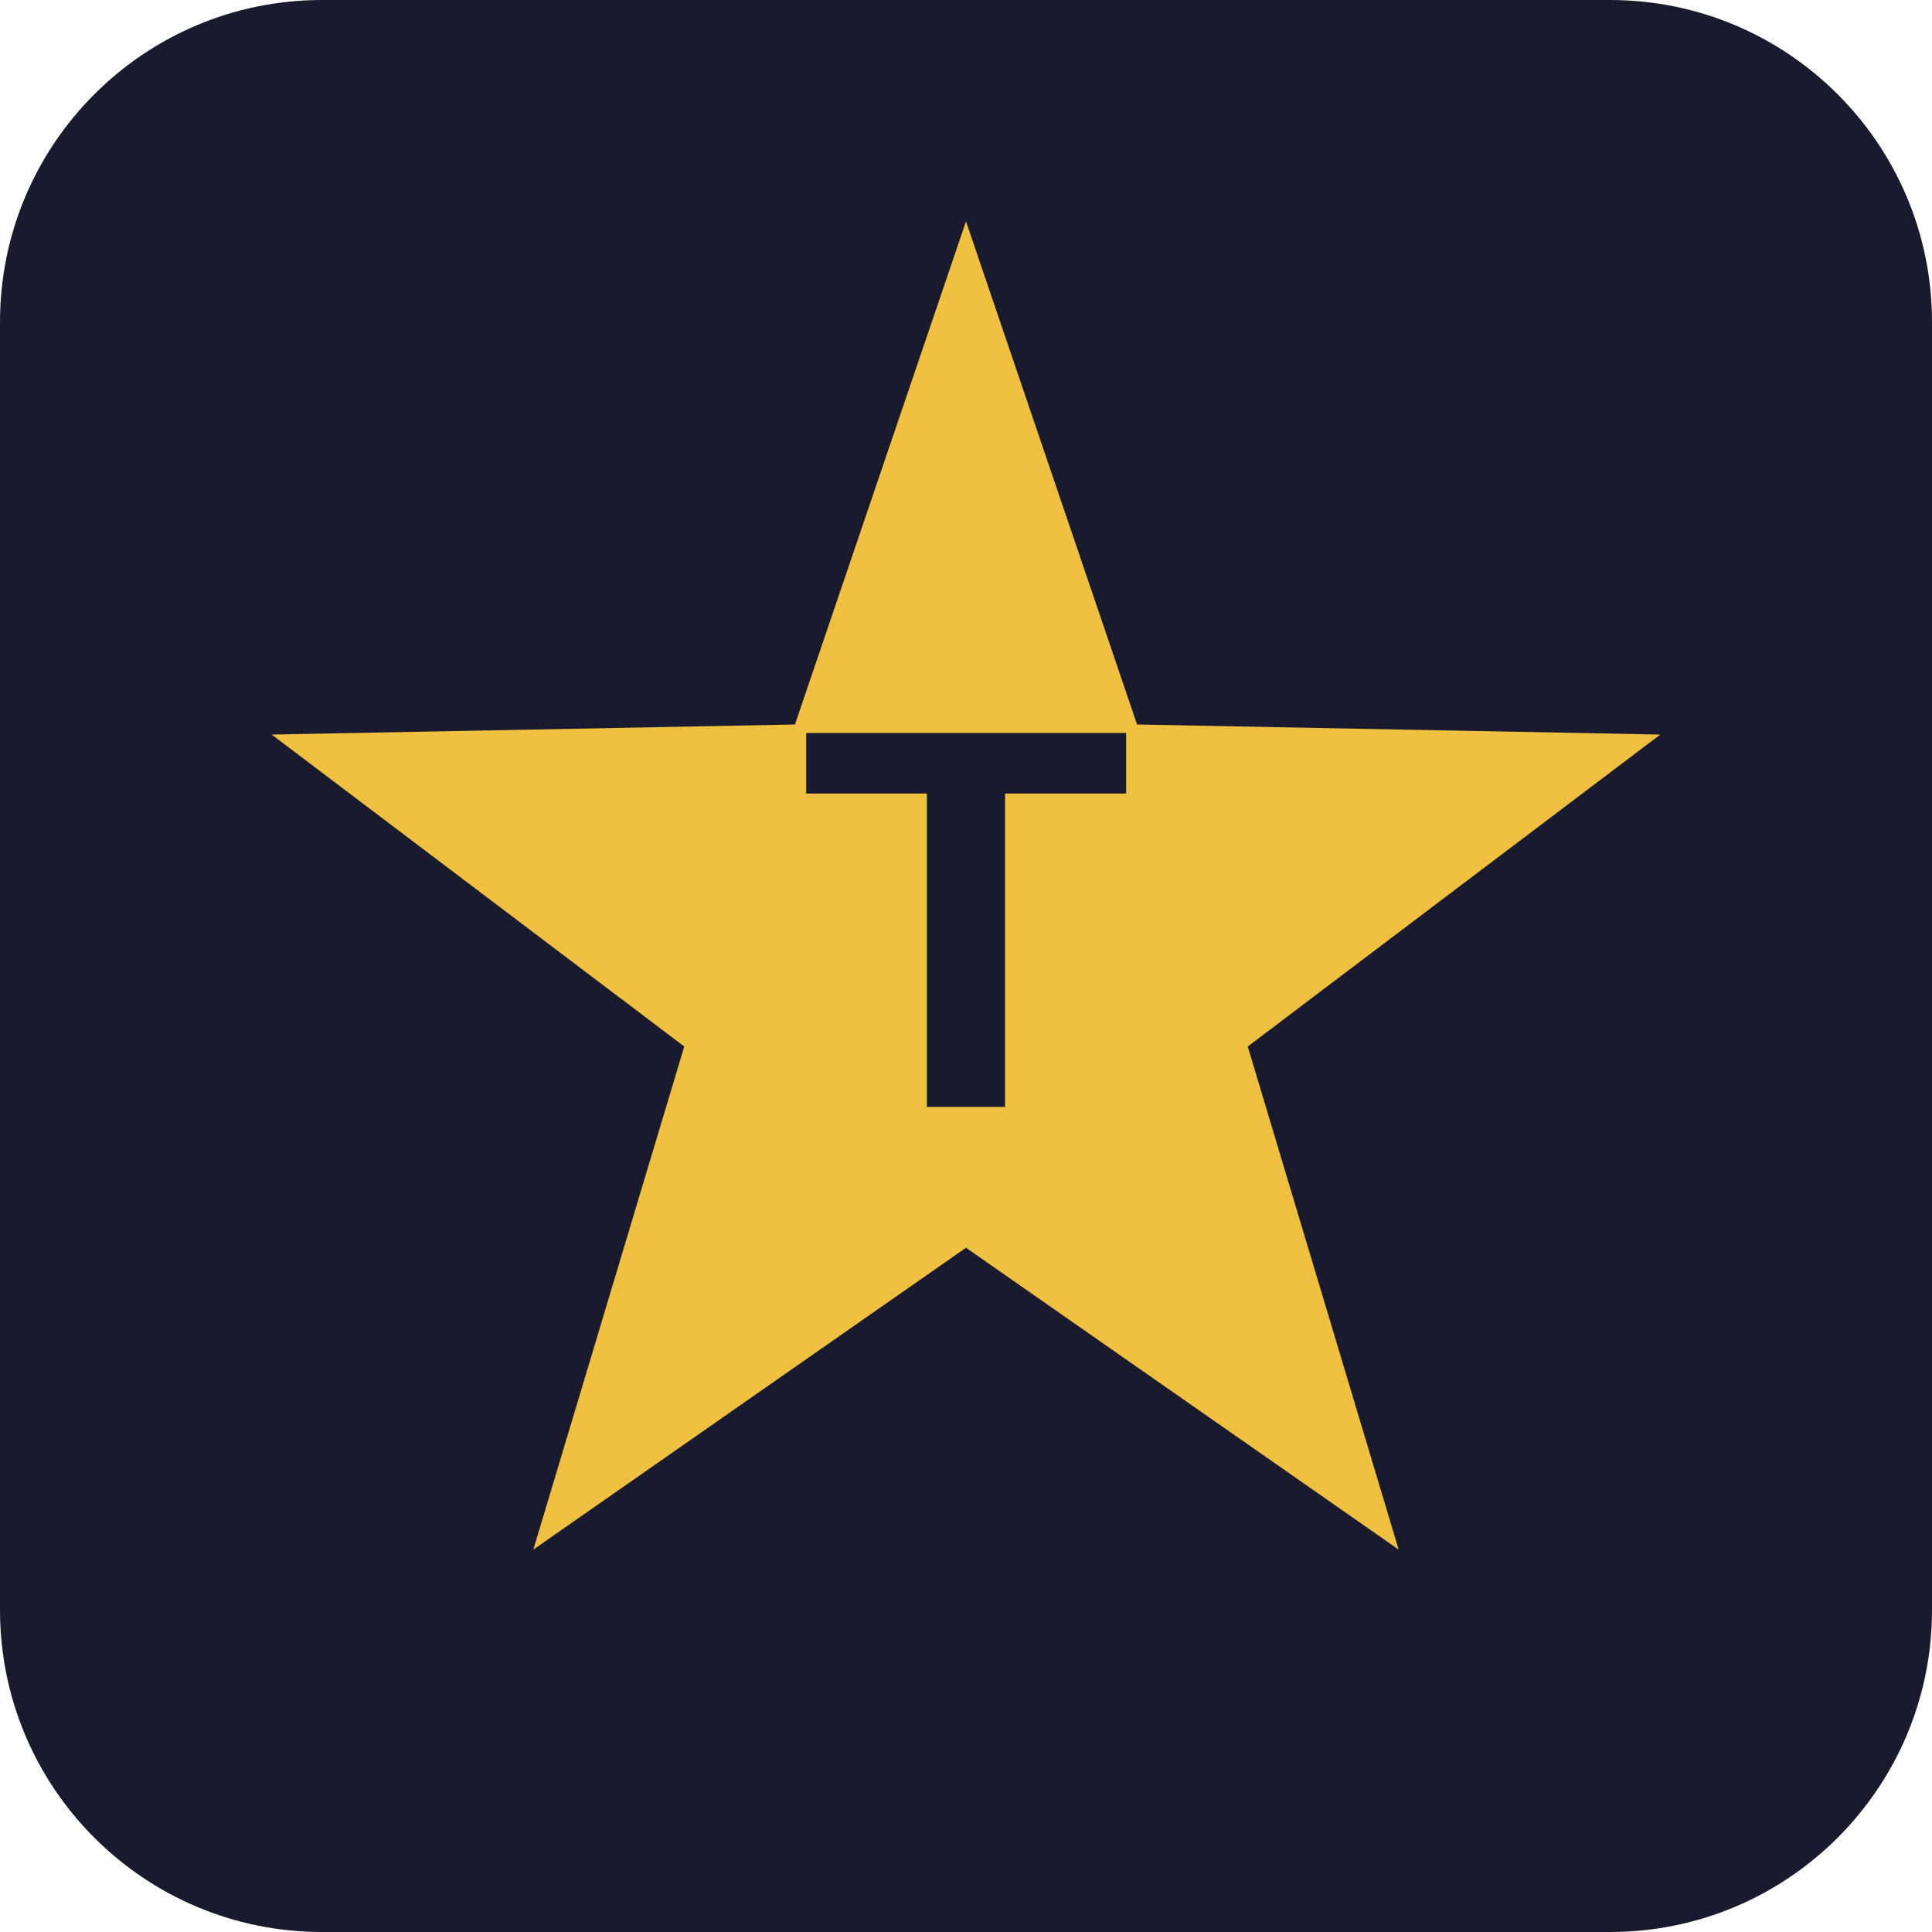
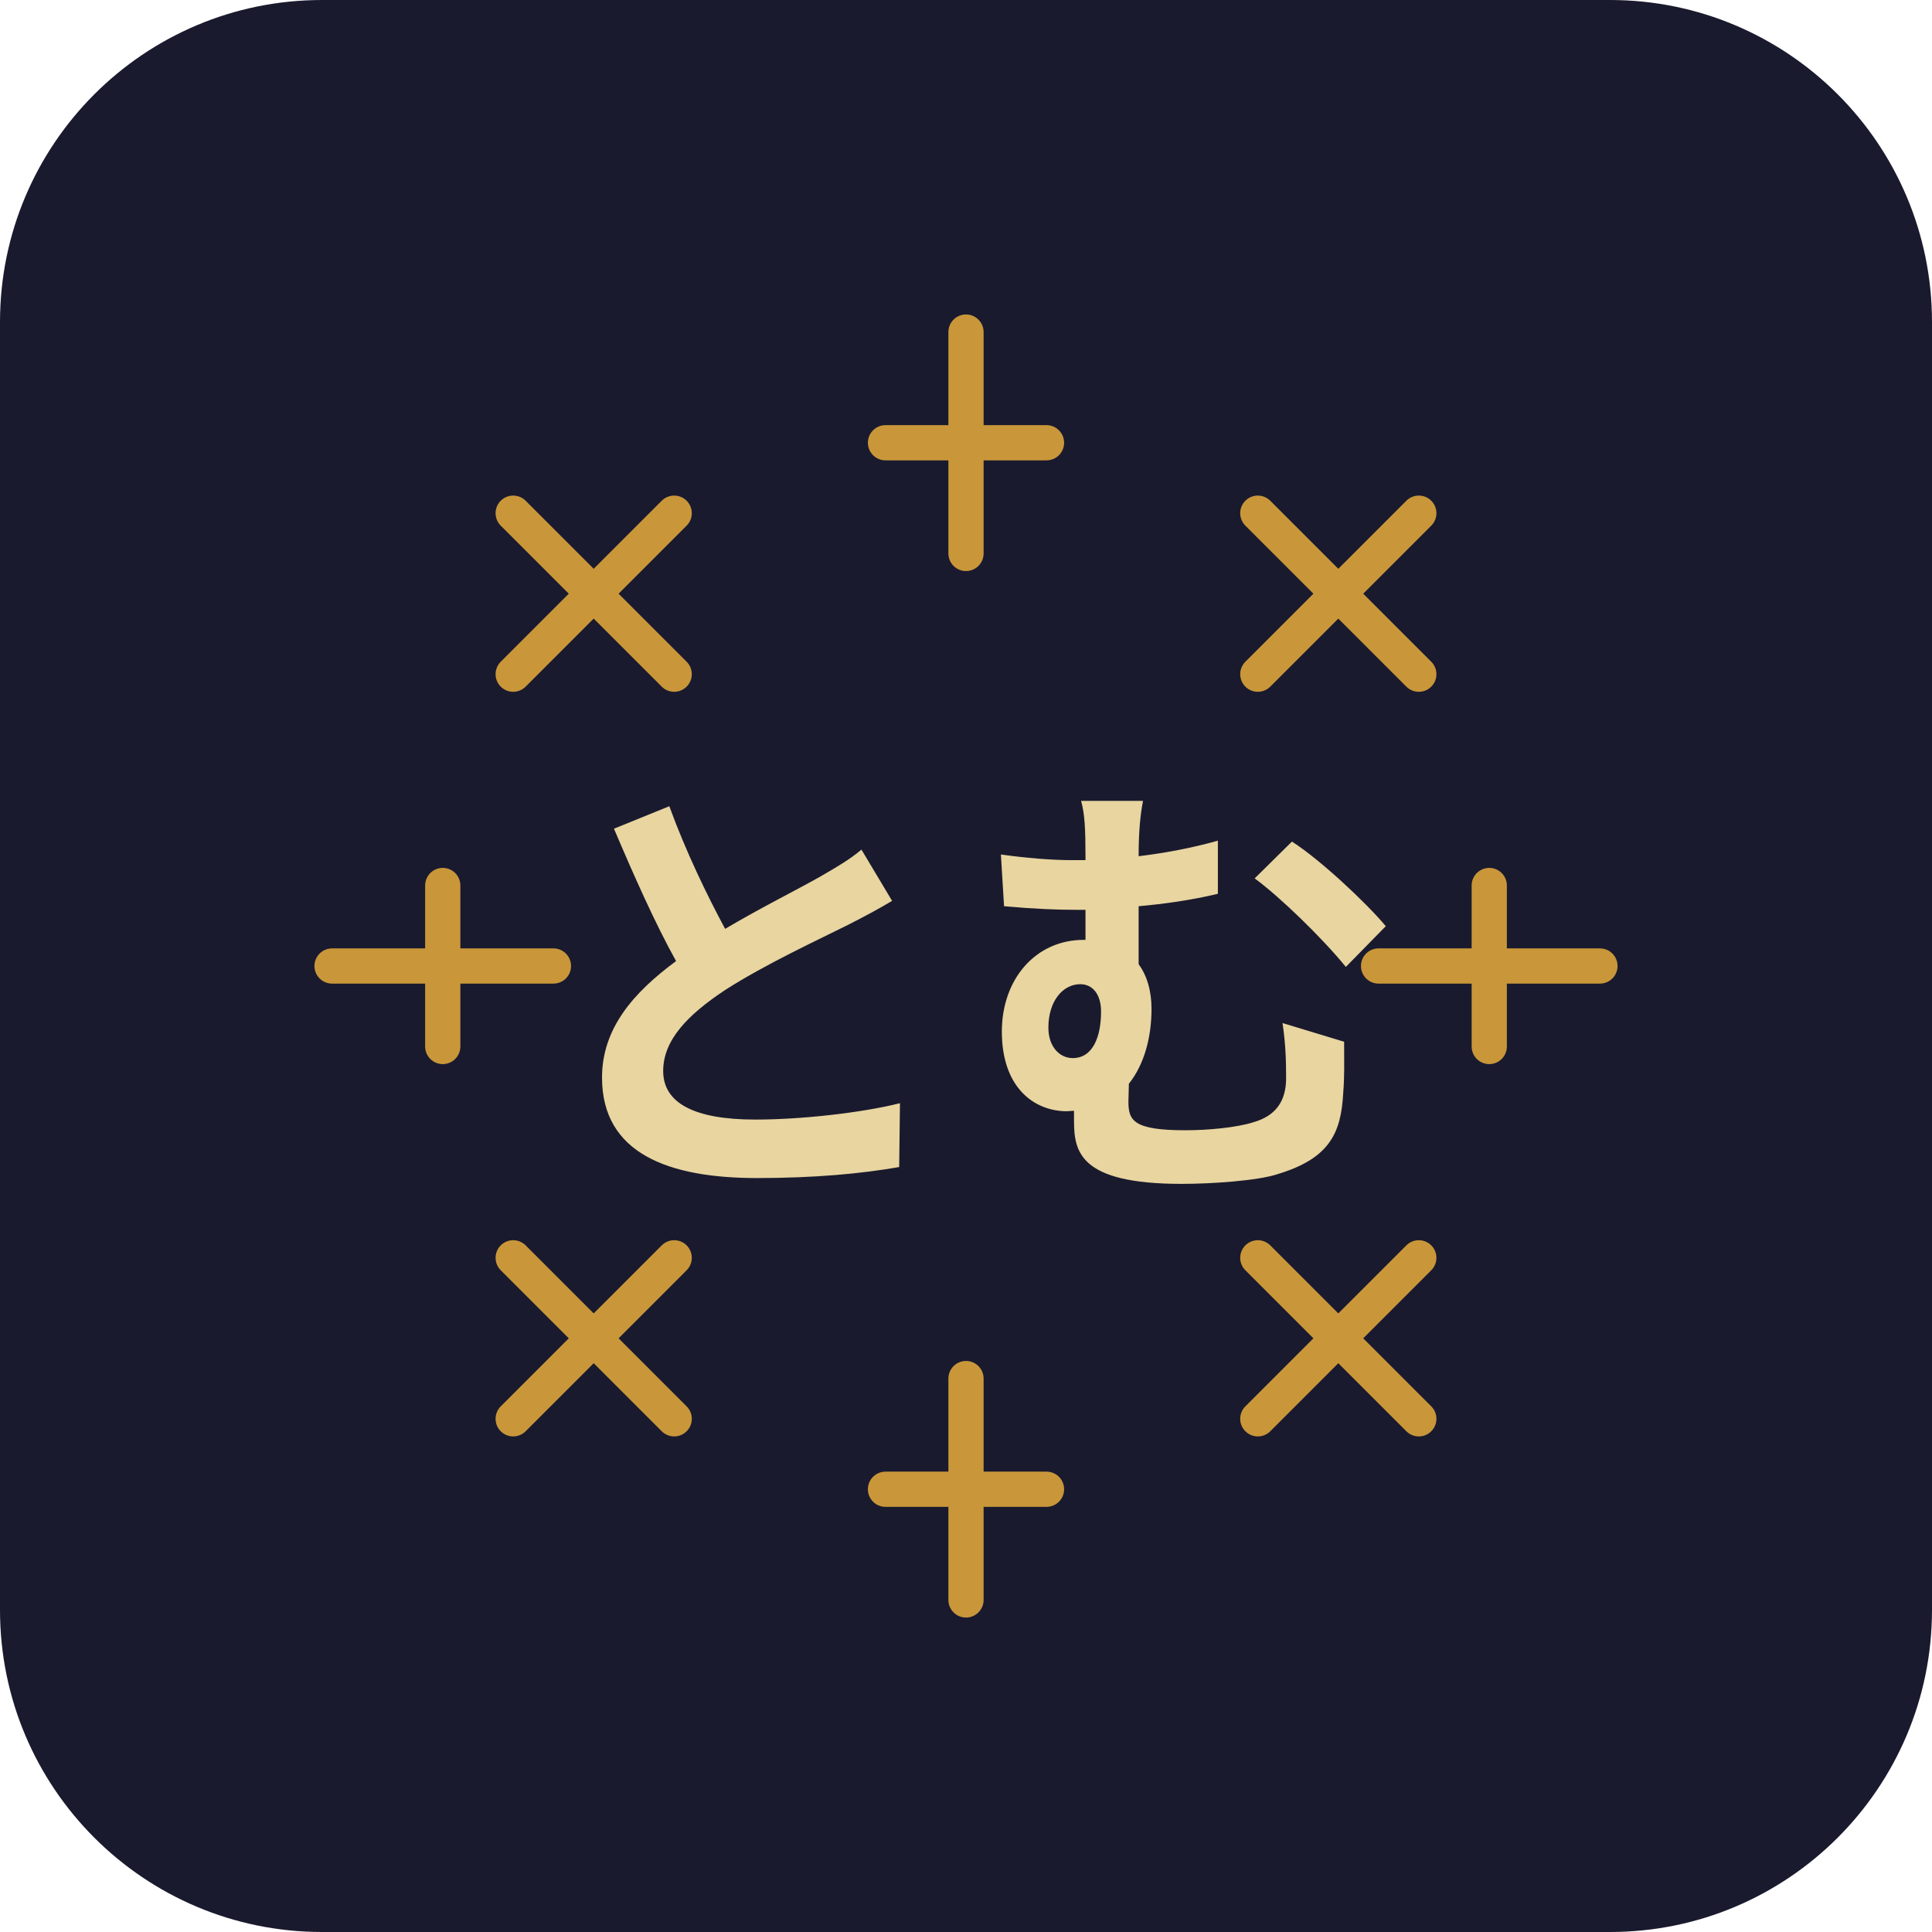
<svg xmlns="http://www.w3.org/2000/svg" viewBox="0 0 192 192" width="192" height="192">
  <rect width="192" height="192" rx="32" fill="#1a1a2e" />
-   <polygon points="96,22 113,72 165,73 124,104 139,154 96,124 53,154 68,104 27,73 79,72" fill="#f0c040" />
-   <text x="96" y="110" text-anchor="middle" font-family="Arial Black, Arial, sans-serif" font-size="54" font-weight="900" fill="#1a1a2e">T</text>
+   <g stroke="#C9973A" stroke-width="3.5" stroke-linecap="round" fill="none">
+     <line x1="96" y1="33" x2="96" y2="55" />
+     <line x1="88" y1="44" x2="104" y2="44" />
+     <line x1="137" y1="96" x2="159" y2="96" />
+     <line x1="148" y1="88" x2="148" y2="104" />
+     <line x1="96" y1="137" x2="96" y2="159" />
+     <line x1="88" y1="148" x2="104" y2="148" />
+     <line x1="33" y1="96" x2="55" y2="96" />
+     <line x1="44" y1="88" x2="44" y2="104" />
+   </g>
+   <g stroke="#C9973A" stroke-width="3.5" stroke-linecap="round" fill="none">
+     <line x1="125" y1="51" x2="141" y2="67" />
+     <line x1="141" y1="51" x2="125" y2="67" />
+     <line x1="125" y1="125" x2="141" y2="141" />
+     <line x1="141" y1="125" x2="125" y2="141" />
+     <line x1="51" y1="125" x2="67" y2="141" />
+     <line x1="67" y1="125" x2="51" y2="141" />
+     <line x1="51" y1="51" x2="67" y2="67" />
+     <line x1="67" y1="51" x2="51" y2="67" />
+   </g>
+   <text x="96" y="96" text-anchor="middle" dominant-baseline="central" font-family="'Noto Sans JP', 'Yu Gothic', 'Hiragino Kaku Gothic Pro', 'Meiryo', 'MS PGothic', sans-serif" font-size="44" font-weight="700" fill="#E8D5A0">とむ</text>
</svg>
